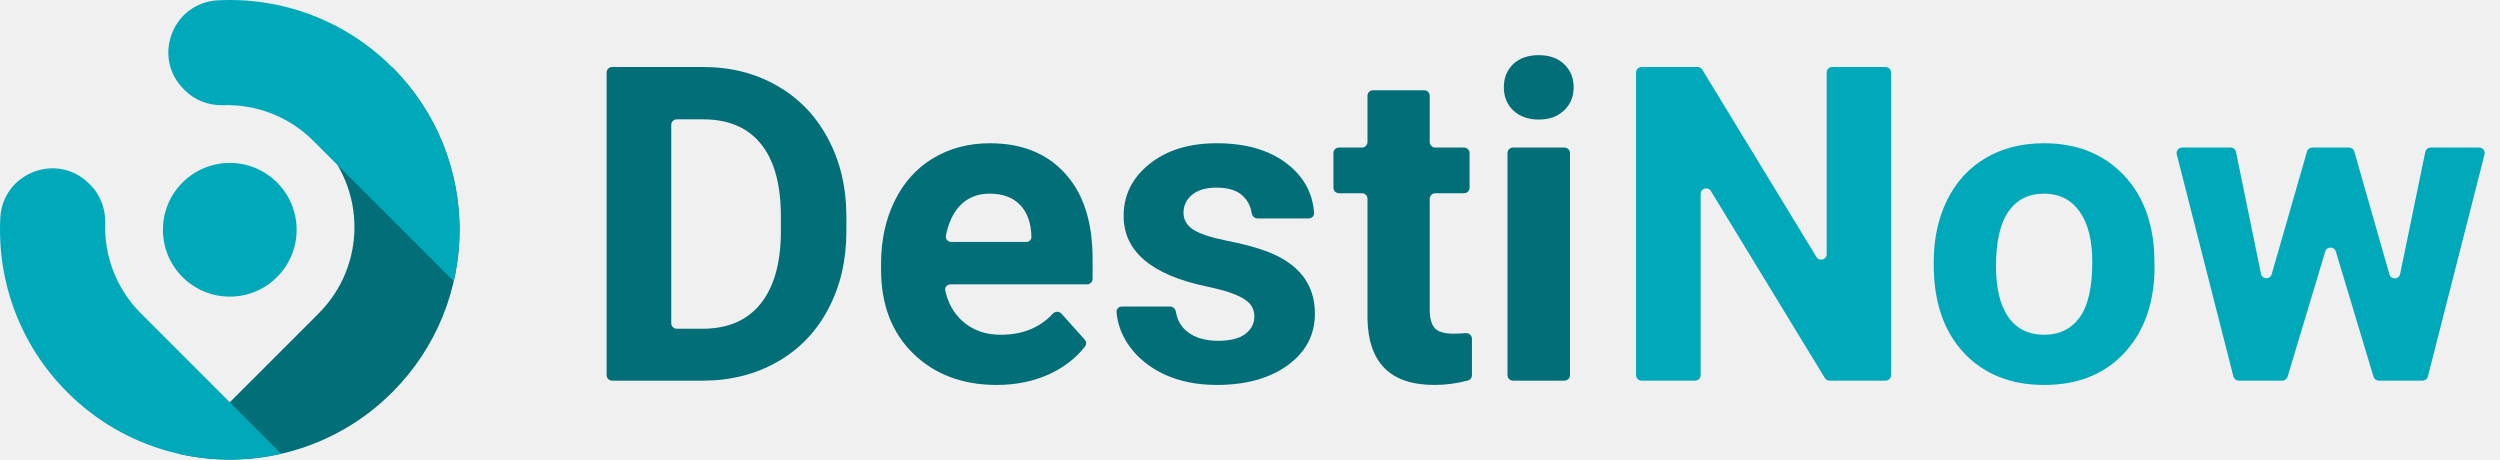
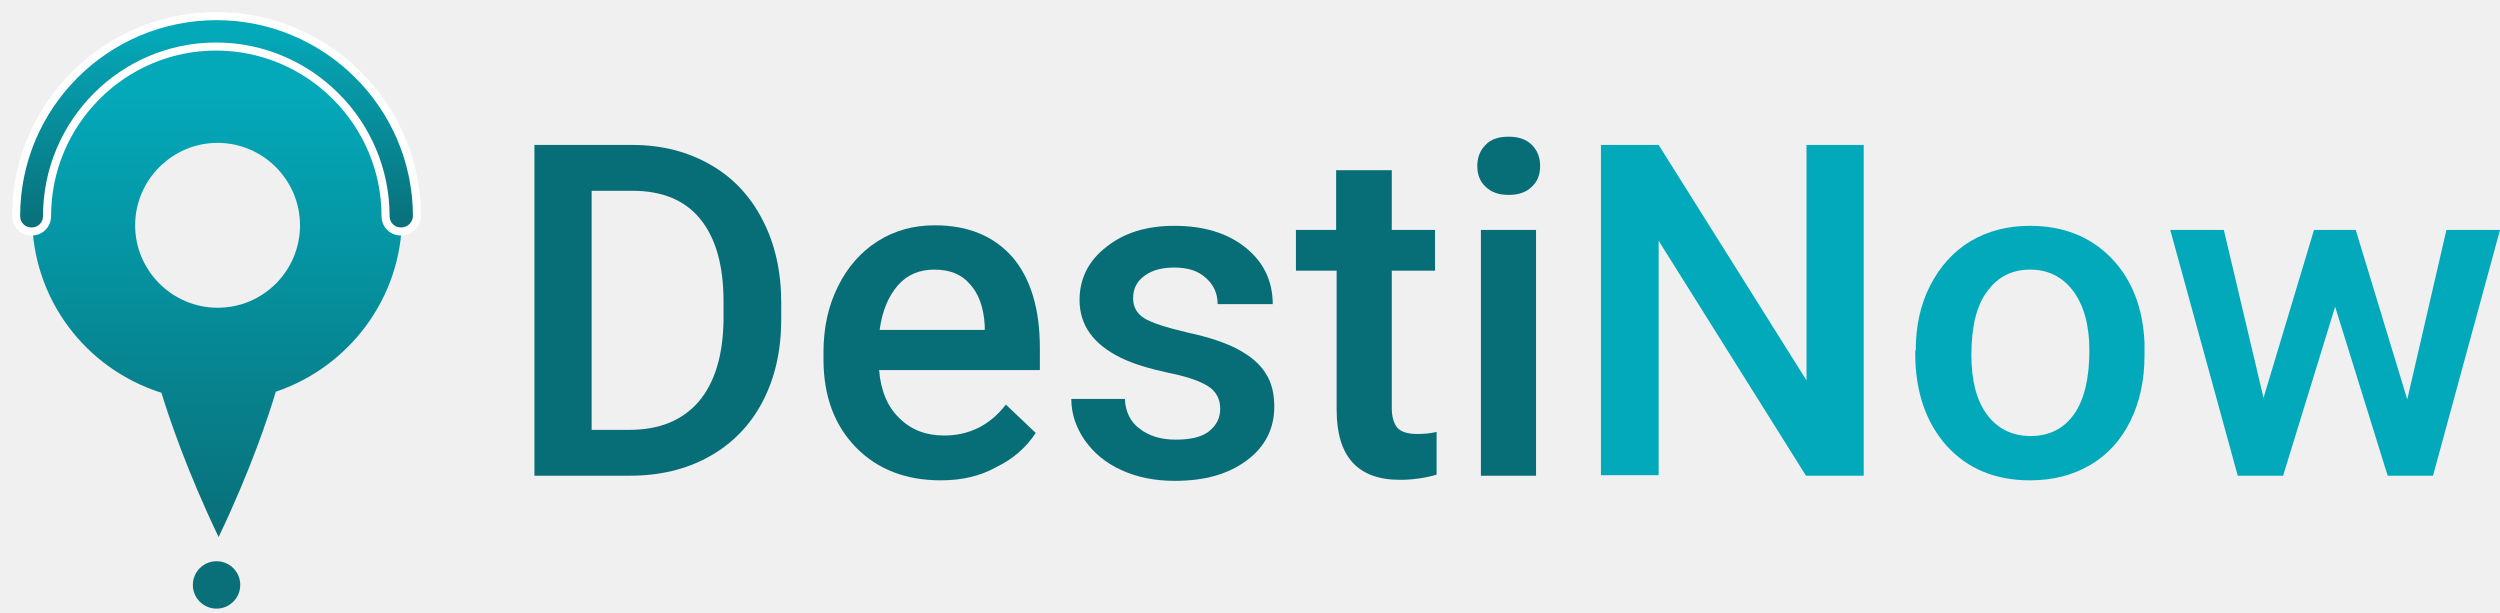
- <svg xmlns="http://www.w3.org/2000/svg" width="136" height="25" viewBox="0 0 136 25" fill="none">
-   <path d="M33.3 20.707C33.134 20.707 33 20.573 33 20.407V3.945C33 3.779 33.134 3.645 33.3 3.645H38.25C39.75 3.645 41.09 3.984 42.27 4.664C43.457 5.336 44.383 6.297 45.047 7.547C45.711 8.789 46.043 10.203 46.043 11.789V12.574C46.043 14.16 45.715 15.57 45.059 16.805C44.41 18.039 43.492 18.996 42.305 19.676C41.117 20.355 39.777 20.699 38.285 20.707H33.3ZM36.816 6.492C36.65 6.492 36.516 6.627 36.516 6.792V17.583C36.516 17.748 36.65 17.883 36.816 17.883H38.215C39.59 17.883 40.641 17.434 41.367 16.535C42.094 15.637 42.465 14.352 42.48 12.68V11.777C42.48 10.043 42.121 8.73 41.402 7.84C40.684 6.941 39.633 6.492 38.25 6.492H36.816Z" fill="#026E78" />
-   <path d="M54.223 20.941C52.363 20.941 50.848 20.371 49.676 19.23C48.512 18.09 47.93 16.57 47.93 14.672V14.344C47.93 13.07 48.176 11.934 48.668 10.934C49.16 9.926 49.855 9.152 50.754 8.613C51.66 8.066 52.691 7.793 53.848 7.793C55.582 7.793 56.945 8.34 57.938 9.434C58.938 10.527 59.438 12.078 59.438 14.086V15.169C59.438 15.334 59.303 15.469 59.138 15.469H51.706C51.524 15.469 51.383 15.629 51.422 15.806C51.569 16.479 51.877 17.031 52.348 17.461C52.902 17.961 53.602 18.211 54.445 18.211C55.617 18.211 56.559 17.83 57.271 17.067C57.398 16.93 57.619 16.922 57.744 17.061L59.009 18.478C59.102 18.582 59.112 18.738 59.026 18.848C58.534 19.476 57.894 19.974 57.105 20.344C56.238 20.742 55.277 20.941 54.223 20.941ZM53.836 10.535C53.164 10.535 52.617 10.762 52.195 11.215C51.839 11.605 51.592 12.14 51.456 12.82C51.42 12.999 51.561 13.16 51.743 13.16H55.84C55.989 13.16 56.109 13.04 56.109 12.891C56.094 12.141 55.891 11.562 55.5 11.156C55.109 10.742 54.555 10.535 53.836 10.535Z" fill="#026E78" />
-   <path d="M68.238 17.203C68.238 16.789 68.031 16.465 67.617 16.23C67.211 15.988 66.555 15.773 65.648 15.586C62.633 14.953 61.125 13.672 61.125 11.742C61.125 10.617 61.59 9.68 62.52 8.93C63.457 8.172 64.68 7.793 66.188 7.793C67.797 7.793 69.082 8.172 70.043 8.93C70.93 9.624 71.411 10.508 71.486 11.583C71.497 11.748 71.362 11.883 71.196 11.883H68.409C68.244 11.883 68.112 11.748 68.088 11.584C68.035 11.232 67.886 10.933 67.641 10.688C67.328 10.367 66.84 10.207 66.176 10.207C65.606 10.207 65.164 10.336 64.852 10.594C64.539 10.852 64.383 11.18 64.383 11.578C64.383 11.953 64.559 12.258 64.91 12.492C65.269 12.719 65.871 12.918 66.715 13.09C67.559 13.254 68.269 13.441 68.848 13.652C70.637 14.309 71.531 15.445 71.531 17.062C71.531 18.219 71.035 19.156 70.043 19.875C69.051 20.586 67.769 20.941 66.199 20.941C65.137 20.941 64.191 20.754 63.363 20.379C62.543 19.996 61.898 19.477 61.43 18.82C61.023 18.244 60.792 17.629 60.739 16.976C60.725 16.81 60.861 16.676 61.027 16.676H63.653C63.812 16.676 63.941 16.801 63.968 16.959C64.046 17.424 64.259 17.791 64.606 18.059C65.019 18.379 65.574 18.539 66.269 18.539C66.918 18.539 67.406 18.418 67.734 18.176C68.07 17.926 68.238 17.602 68.238 17.203Z" fill="#026E78" />
-   <path d="M77.477 4.91C77.643 4.91 77.777 5.044 77.777 5.21V7.727C77.777 7.893 77.912 8.027 78.077 8.027H79.645C79.811 8.027 79.945 8.162 79.945 8.327V10.212C79.945 10.377 79.811 10.512 79.645 10.512H78.077C77.912 10.512 77.777 10.646 77.777 10.812V16.84C77.777 17.309 77.867 17.645 78.047 17.848C78.227 18.051 78.57 18.152 79.078 18.152C79.307 18.152 79.519 18.142 79.716 18.122C79.903 18.102 80.074 18.244 80.074 18.432V20.415C80.074 20.547 79.988 20.664 79.861 20.698C79.264 20.86 78.651 20.941 78.023 20.941C75.648 20.941 74.438 19.742 74.391 17.344V10.812C74.391 10.646 74.256 10.512 74.091 10.512H72.839C72.673 10.512 72.539 10.377 72.539 10.212V8.327C72.539 8.162 72.673 8.027 72.839 8.027H74.091C74.256 8.027 74.391 7.893 74.391 7.727V5.21C74.391 5.044 74.525 4.91 74.691 4.91H77.477Z" fill="#026E78" />
-   <path d="M85.406 20.407C85.406 20.573 85.272 20.707 85.106 20.707H82.308C82.142 20.707 82.008 20.573 82.008 20.407V8.327C82.008 8.162 82.142 8.027 82.308 8.027H85.106C85.272 8.027 85.406 8.162 85.406 8.327V20.407ZM81.809 4.746C81.809 4.238 81.977 3.82 82.312 3.492C82.656 3.164 83.121 3 83.707 3C84.285 3 84.746 3.164 85.09 3.492C85.434 3.82 85.606 4.238 85.606 4.746C85.606 5.262 85.43 5.684 85.078 6.012C84.734 6.34 84.277 6.504 83.707 6.504C83.137 6.504 82.676 6.34 82.324 6.012C81.981 5.684 81.809 5.262 81.809 4.746Z" fill="#026E78" />
-   <path d="M102.875 20.407C102.875 20.573 102.741 20.707 102.575 20.707H99.528C99.423 20.707 99.326 20.652 99.272 20.563L93.072 10.393C92.914 10.134 92.516 10.246 92.516 10.549V20.407C92.516 20.573 92.381 20.707 92.216 20.707H89.3C89.134 20.707 89 20.573 89 20.407V3.945C89 3.779 89.134 3.645 89.3 3.645H92.347C92.452 3.645 92.549 3.699 92.603 3.788L98.815 13.982C98.973 14.241 99.371 14.129 99.371 13.826V3.945C99.371 3.779 99.505 3.645 99.671 3.645H102.575C102.741 3.645 102.875 3.779 102.875 3.945V20.407Z" fill="#00A9BA" />
-   <path d="M105.195 14.25C105.195 12.992 105.438 11.871 105.922 10.887C106.406 9.902 107.102 9.141 108.008 8.602C108.922 8.062 109.98 7.793 111.184 7.793C112.895 7.793 114.289 8.316 115.367 9.363C116.453 10.41 117.059 11.832 117.184 13.629L117.207 14.496C117.207 16.441 116.664 18.004 115.578 19.184C114.492 20.355 113.035 20.941 111.207 20.941C109.379 20.941 107.918 20.355 106.824 19.184C105.738 18.012 105.195 16.418 105.195 14.402V14.25ZM108.582 14.496C108.582 15.699 108.809 16.621 109.262 17.262C109.715 17.895 110.363 18.211 111.207 18.211C112.027 18.211 112.668 17.898 113.129 17.273C113.59 16.641 113.82 15.633 113.82 14.25C113.82 13.07 113.59 12.156 113.129 11.508C112.668 10.859 112.02 10.535 111.184 10.535C110.355 10.535 109.715 10.859 109.262 11.508C108.809 12.148 108.582 13.145 108.582 14.496Z" fill="#00A9BA" />
-   <path d="M129.985 14.927C130.071 15.229 130.504 15.213 130.567 14.905L131.935 8.267C131.964 8.127 132.087 8.027 132.229 8.027H134.868C135.064 8.027 135.207 8.212 135.158 8.401L132.077 20.481C132.043 20.614 131.924 20.707 131.786 20.707H129.407C129.274 20.707 129.157 20.62 129.119 20.494L127.069 13.681C126.983 13.396 126.58 13.396 126.494 13.681L124.443 20.494C124.405 20.62 124.288 20.707 124.156 20.707H121.788C121.651 20.707 121.531 20.614 121.497 20.481L118.416 8.401C118.367 8.212 118.511 8.027 118.706 8.027H121.345C121.488 8.027 121.61 8.128 121.639 8.267L122.997 14.895C123.06 15.202 123.493 15.219 123.58 14.918L125.5 8.244C125.537 8.116 125.655 8.027 125.788 8.027H127.785C127.919 8.027 128.037 8.116 128.074 8.245L129.985 14.927Z" fill="#00A9BA" />
-   <path d="M9.7 24.684L17.338 17.047C19.93 14.455 19.93 10.254 17.338 7.662L21.34 3.66C26.221 8.542 26.221 16.457 21.34 21.339C18.181 24.497 13.754 25.612 9.7 24.684Z" fill="#026E78" />
-   <path d="M15.082 9.939C13.668 8.513 11.365 8.503 9.939 9.918C8.513 11.332 8.503 13.635 9.918 15.061C11.332 16.487 13.635 16.496 15.061 15.082C16.487 13.668 16.496 11.365 15.082 9.939Z" fill="#00A9BA" />
-   <path d="M17.046 7.663C15.697 6.314 13.913 5.668 12.146 5.722C11.368 5.747 10.611 5.467 10.061 4.917L9.991 4.847C8.254 3.11 9.401 0.143 11.853 0.017C15.264 -0.159 18.733 1.055 21.339 3.661C24.497 6.819 25.611 11.245 24.683 15.299L17.046 7.663Z" fill="#00A9BA" />
-   <path d="M7.663 17.046L15.299 24.683C11.245 25.611 6.818 24.496 3.661 21.339C1.055 18.733 -0.159 15.264 0.017 11.853C0.143 9.401 3.11 8.255 4.847 9.991L4.917 10.061C5.467 10.611 5.747 11.368 5.722 12.146C5.668 13.913 6.314 15.698 7.663 17.046Z" fill="#00A9BA" />
+ <svg xmlns="http://www.w3.org/2000/svg" width="155" height="38" viewBox="0 0 155 38" fill="none">
+   <path d="M33.135 29.494V8.986H39.205C41.025 8.986 42.623 9.401 44.028 10.2C45.434 10.998 46.52 12.148 47.286 13.65C48.053 15.119 48.436 16.844 48.436 18.761V19.783C48.436 21.731 48.053 23.424 47.286 24.894C46.52 26.363 45.402 27.513 43.964 28.312C42.527 29.11 40.898 29.494 39.045 29.494H33.135ZM36.681 11.861V26.651H39.013C40.866 26.651 42.303 26.076 43.325 24.894C44.316 23.712 44.827 22.051 44.859 19.847V18.697C44.859 16.461 44.38 14.768 43.421 13.586C42.463 12.404 41.057 11.829 39.205 11.829H36.681V11.861Z" fill="#076E78" />
+   <path d="M58.339 29.781C56.167 29.781 54.41 29.11 53.068 27.737C51.727 26.363 51.056 24.542 51.056 22.274V21.859C51.056 20.326 51.343 18.984 51.95 17.77C52.525 16.588 53.356 15.63 54.41 14.959C55.464 14.289 56.646 13.969 57.956 13.969C60.032 13.969 61.629 14.64 62.779 15.95C63.897 17.259 64.472 19.144 64.472 21.572V22.945H54.506C54.602 24.191 55.017 25.213 55.751 25.916C56.486 26.651 57.413 27.002 58.531 27.002C60.096 27.002 61.373 26.363 62.364 25.085L64.216 26.842C63.61 27.769 62.779 28.471 61.789 28.951C60.767 29.526 59.617 29.781 58.339 29.781ZM57.924 16.716C56.997 16.716 56.231 17.036 55.656 17.706C55.081 18.377 54.697 19.272 54.538 20.454H61.054V20.198C60.99 19.048 60.671 18.186 60.128 17.611C59.617 17.004 58.882 16.716 57.924 16.716Z" fill="#076E78" />
+   <path d="M75.652 25.341C75.652 24.734 75.397 24.255 74.886 23.936C74.374 23.616 73.544 23.329 72.394 23.105C71.244 22.849 70.254 22.562 69.487 22.179C67.794 21.348 66.932 20.166 66.932 18.601C66.932 17.291 67.475 16.173 68.593 15.311C69.711 14.416 71.116 14.001 72.809 14.001C74.63 14.001 76.1 14.448 77.218 15.343C78.335 16.237 78.91 17.419 78.91 18.857H75.493C75.493 18.186 75.237 17.643 74.758 17.227C74.279 16.78 73.608 16.588 72.809 16.588C72.043 16.588 71.436 16.748 70.957 17.1C70.477 17.451 70.254 17.898 70.254 18.505C70.254 19.016 70.477 19.431 70.925 19.719C71.372 20.006 72.266 20.294 73.608 20.613C74.95 20.901 76.004 21.252 76.77 21.668C77.537 22.083 78.112 22.562 78.463 23.137C78.847 23.712 79.006 24.415 79.006 25.213C79.006 26.587 78.431 27.705 77.313 28.535C76.163 29.398 74.694 29.813 72.841 29.813C71.596 29.813 70.477 29.59 69.519 29.142C68.529 28.695 67.794 28.056 67.251 27.29C66.708 26.491 66.421 25.66 66.421 24.734H69.743C69.775 25.533 70.094 26.172 70.669 26.587C71.244 27.034 71.979 27.258 72.905 27.258C73.8 27.258 74.502 27.098 74.95 26.747C75.429 26.363 75.652 25.916 75.652 25.341Z" fill="#076E78" />
+   <path d="M86.29 10.551V14.257H88.973V16.78H86.29V25.277C86.29 25.852 86.417 26.267 86.641 26.523C86.865 26.779 87.28 26.906 87.887 26.906C88.27 26.906 88.685 26.874 89.069 26.779V29.43C88.302 29.653 87.535 29.749 86.801 29.749C84.181 29.749 82.871 28.312 82.871 25.405V16.78H80.348V14.257H82.84V10.551H86.29Z" fill="#076E78" />
+   <path d="M91.592 10.296C91.592 9.784 91.752 9.337 92.103 8.986C92.423 8.635 92.902 8.475 93.541 8.475C94.148 8.475 94.627 8.635 94.978 8.986C95.329 9.337 95.489 9.784 95.489 10.296C95.489 10.807 95.329 11.254 94.978 11.573C94.627 11.925 94.148 12.084 93.541 12.084C92.934 12.084 92.455 11.925 92.103 11.573C91.752 11.254 91.592 10.807 91.592 10.296ZM95.234 29.494H91.816V14.257H95.234V29.494Z" fill="#076E78" />
+   <path d="M115.55 29.494H111.972L102.836 14.927V29.462H99.258V8.986H102.836L112.004 23.584V8.986H115.55V29.494Z" fill="#02A9BA" />
+   <path d="M118.776 21.731C118.776 20.23 119.064 18.888 119.67 17.706C120.277 16.525 121.108 15.598 122.162 14.959C123.248 14.32 124.462 14.001 125.868 14.001C127.912 14.001 129.605 14.672 130.883 15.982C132.16 17.291 132.863 19.048 132.959 21.252V22.051C132.959 23.552 132.672 24.894 132.097 26.076C131.522 27.258 130.691 28.184 129.605 28.823C128.519 29.462 127.273 29.781 125.868 29.781C123.727 29.781 122.002 29.078 120.693 27.641C119.415 26.203 118.744 24.287 118.744 21.923V21.731H118.776ZM122.226 22.019C122.226 23.584 122.545 24.83 123.184 25.692C123.823 26.555 124.718 27.034 125.899 27.034C127.049 27.034 127.944 26.587 128.583 25.692C129.222 24.798 129.541 23.456 129.541 21.731C129.541 20.198 129.222 18.984 128.551 18.058C127.88 17.163 126.986 16.716 125.868 16.716C124.749 16.716 123.855 17.163 123.216 18.058C122.545 18.92 122.226 20.262 122.226 22.019Z" fill="#02A9BA" />
+   <path d="M149.25 24.766L151.678 14.257H155L150.847 29.494H148.036L144.778 19.016L141.552 29.494H138.741L134.556 14.257H137.878L140.338 24.67L143.468 14.257H146.056L149.25 24.766Z" fill="#02A9BA" />
+   <path d="M13.426 37.735C14.238 37.735 14.895 37.077 14.895 36.266C14.895 35.454 14.238 34.796 13.426 34.796C12.614 34.796 11.957 35.454 11.957 36.266C11.957 37.077 12.614 37.735 13.426 37.735Z" fill="#096F78" />
+   <path d="M13.458 1.958C7.133 1.958 1.99 7.101 1.99 13.426C1.99 18.569 5.344 22.881 10.008 24.351C10.455 25.82 11.605 29.238 13.554 33.295C15.534 29.174 16.684 25.692 17.1 24.287C21.636 22.754 24.926 18.473 24.926 13.426C24.926 7.069 19.783 1.958 13.458 1.958ZM13.49 19.08C10.679 19.08 8.379 16.78 8.379 13.969C8.379 11.158 10.679 8.858 13.49 8.858C16.301 8.858 18.601 11.158 18.601 13.969C18.601 16.78 16.333 19.08 13.49 19.08Z" fill="url(#paint0_linear)" />
+   <path d="M24.862 14.352C24.319 14.352 23.904 13.937 23.904 13.394C23.904 7.612 19.176 2.885 13.394 2.885C7.612 2.885 2.917 7.612 2.917 13.394C2.917 13.937 2.501 14.352 1.958 14.352C1.415 14.352 1 13.937 1 13.394C1 6.558 6.558 1 13.426 1C20.262 1 25.852 6.558 25.852 13.426C25.82 13.937 25.405 14.352 24.862 14.352Z" fill="url(#paint1_linear)" />
+   <path fill-rule="evenodd" clip-rule="evenodd" d="M13.426 1.25C6.696 1.25 1.25 6.697 1.25 13.394C1.25 13.799 1.553 14.102 1.958 14.102C2.363 14.102 2.667 13.799 2.667 13.394C2.667 7.475 7.473 2.635 13.394 2.635C19.314 2.635 24.154 7.474 24.154 13.394C24.154 13.799 24.457 14.102 24.862 14.102C25.267 14.102 25.575 13.797 25.602 13.418C25.598 6.692 20.122 1.25 13.426 1.25ZM0.75 13.394C0.75 6.42 6.421 0.75 13.426 0.75C20.4 0.75 26.102 6.42 26.102 13.426V13.434L26.102 13.442C26.062 14.081 25.541 14.602 24.862 14.602C24.181 14.602 23.654 14.075 23.654 13.394C23.654 7.75 19.038 3.135 13.394 3.135C7.751 3.135 3.167 7.749 3.167 13.394C3.167 14.075 2.639 14.602 1.958 14.602C1.277 14.602 0.75 14.075 0.75 13.394Z" fill="white" />
+   <defs>
+     <linearGradient id="paint0_linear" x1="13.462" y1="1.945" x2="13.462" y2="33.288" gradientUnits="userSpaceOnUse">
+       <stop offset="0.126" stop-color="#03A8B9" />
+       <stop offset="0.126" stop-color="#03A8B9" />
+       <stop offset="0.129" stop-color="#03A8B9" />
+       <stop offset="1" stop-color="#096F78" />
+     </linearGradient>
+     <linearGradient id="paint1_linear" x1="13.411" y1="0.987" x2="13.411" y2="14.368" gradientUnits="userSpaceOnUse">
+       <stop offset="0.1" stop-color="#03A8B9" />
+       <stop offset="0.181" stop-color="#05A1B1" />
+       <stop offset="1" stop-color="#096F78" />
+     </linearGradient>
+   </defs>
</svg>
